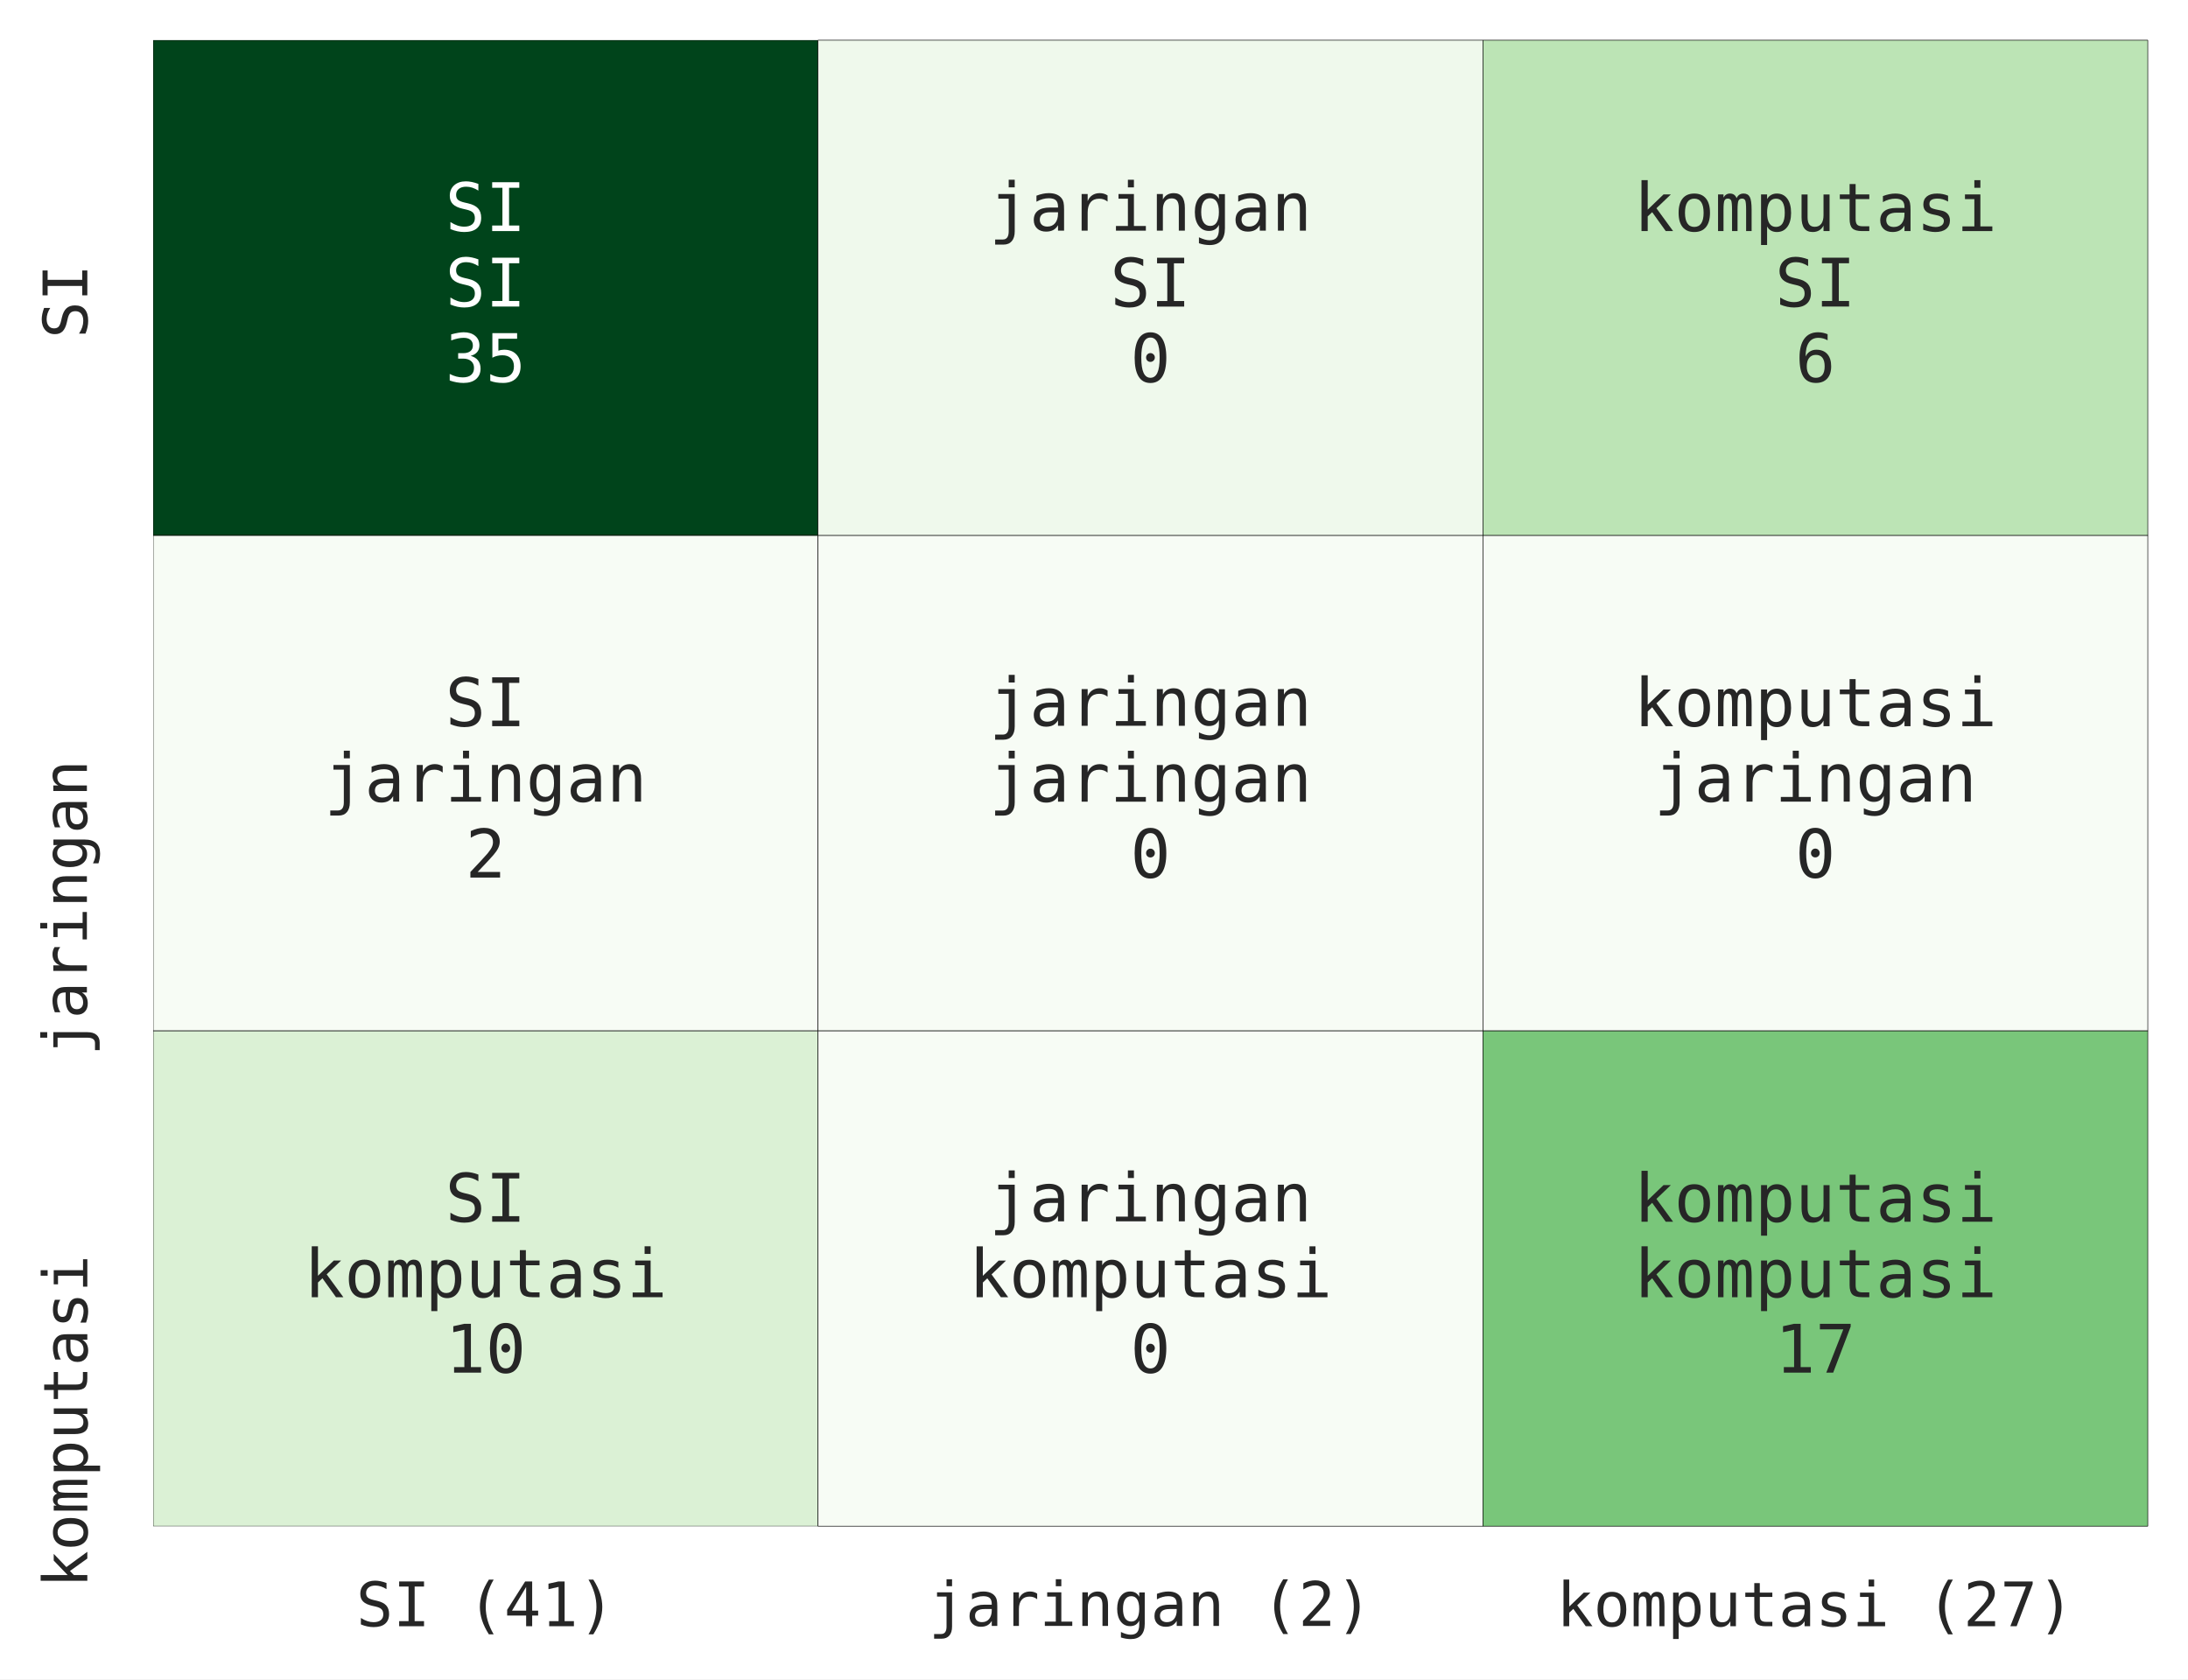
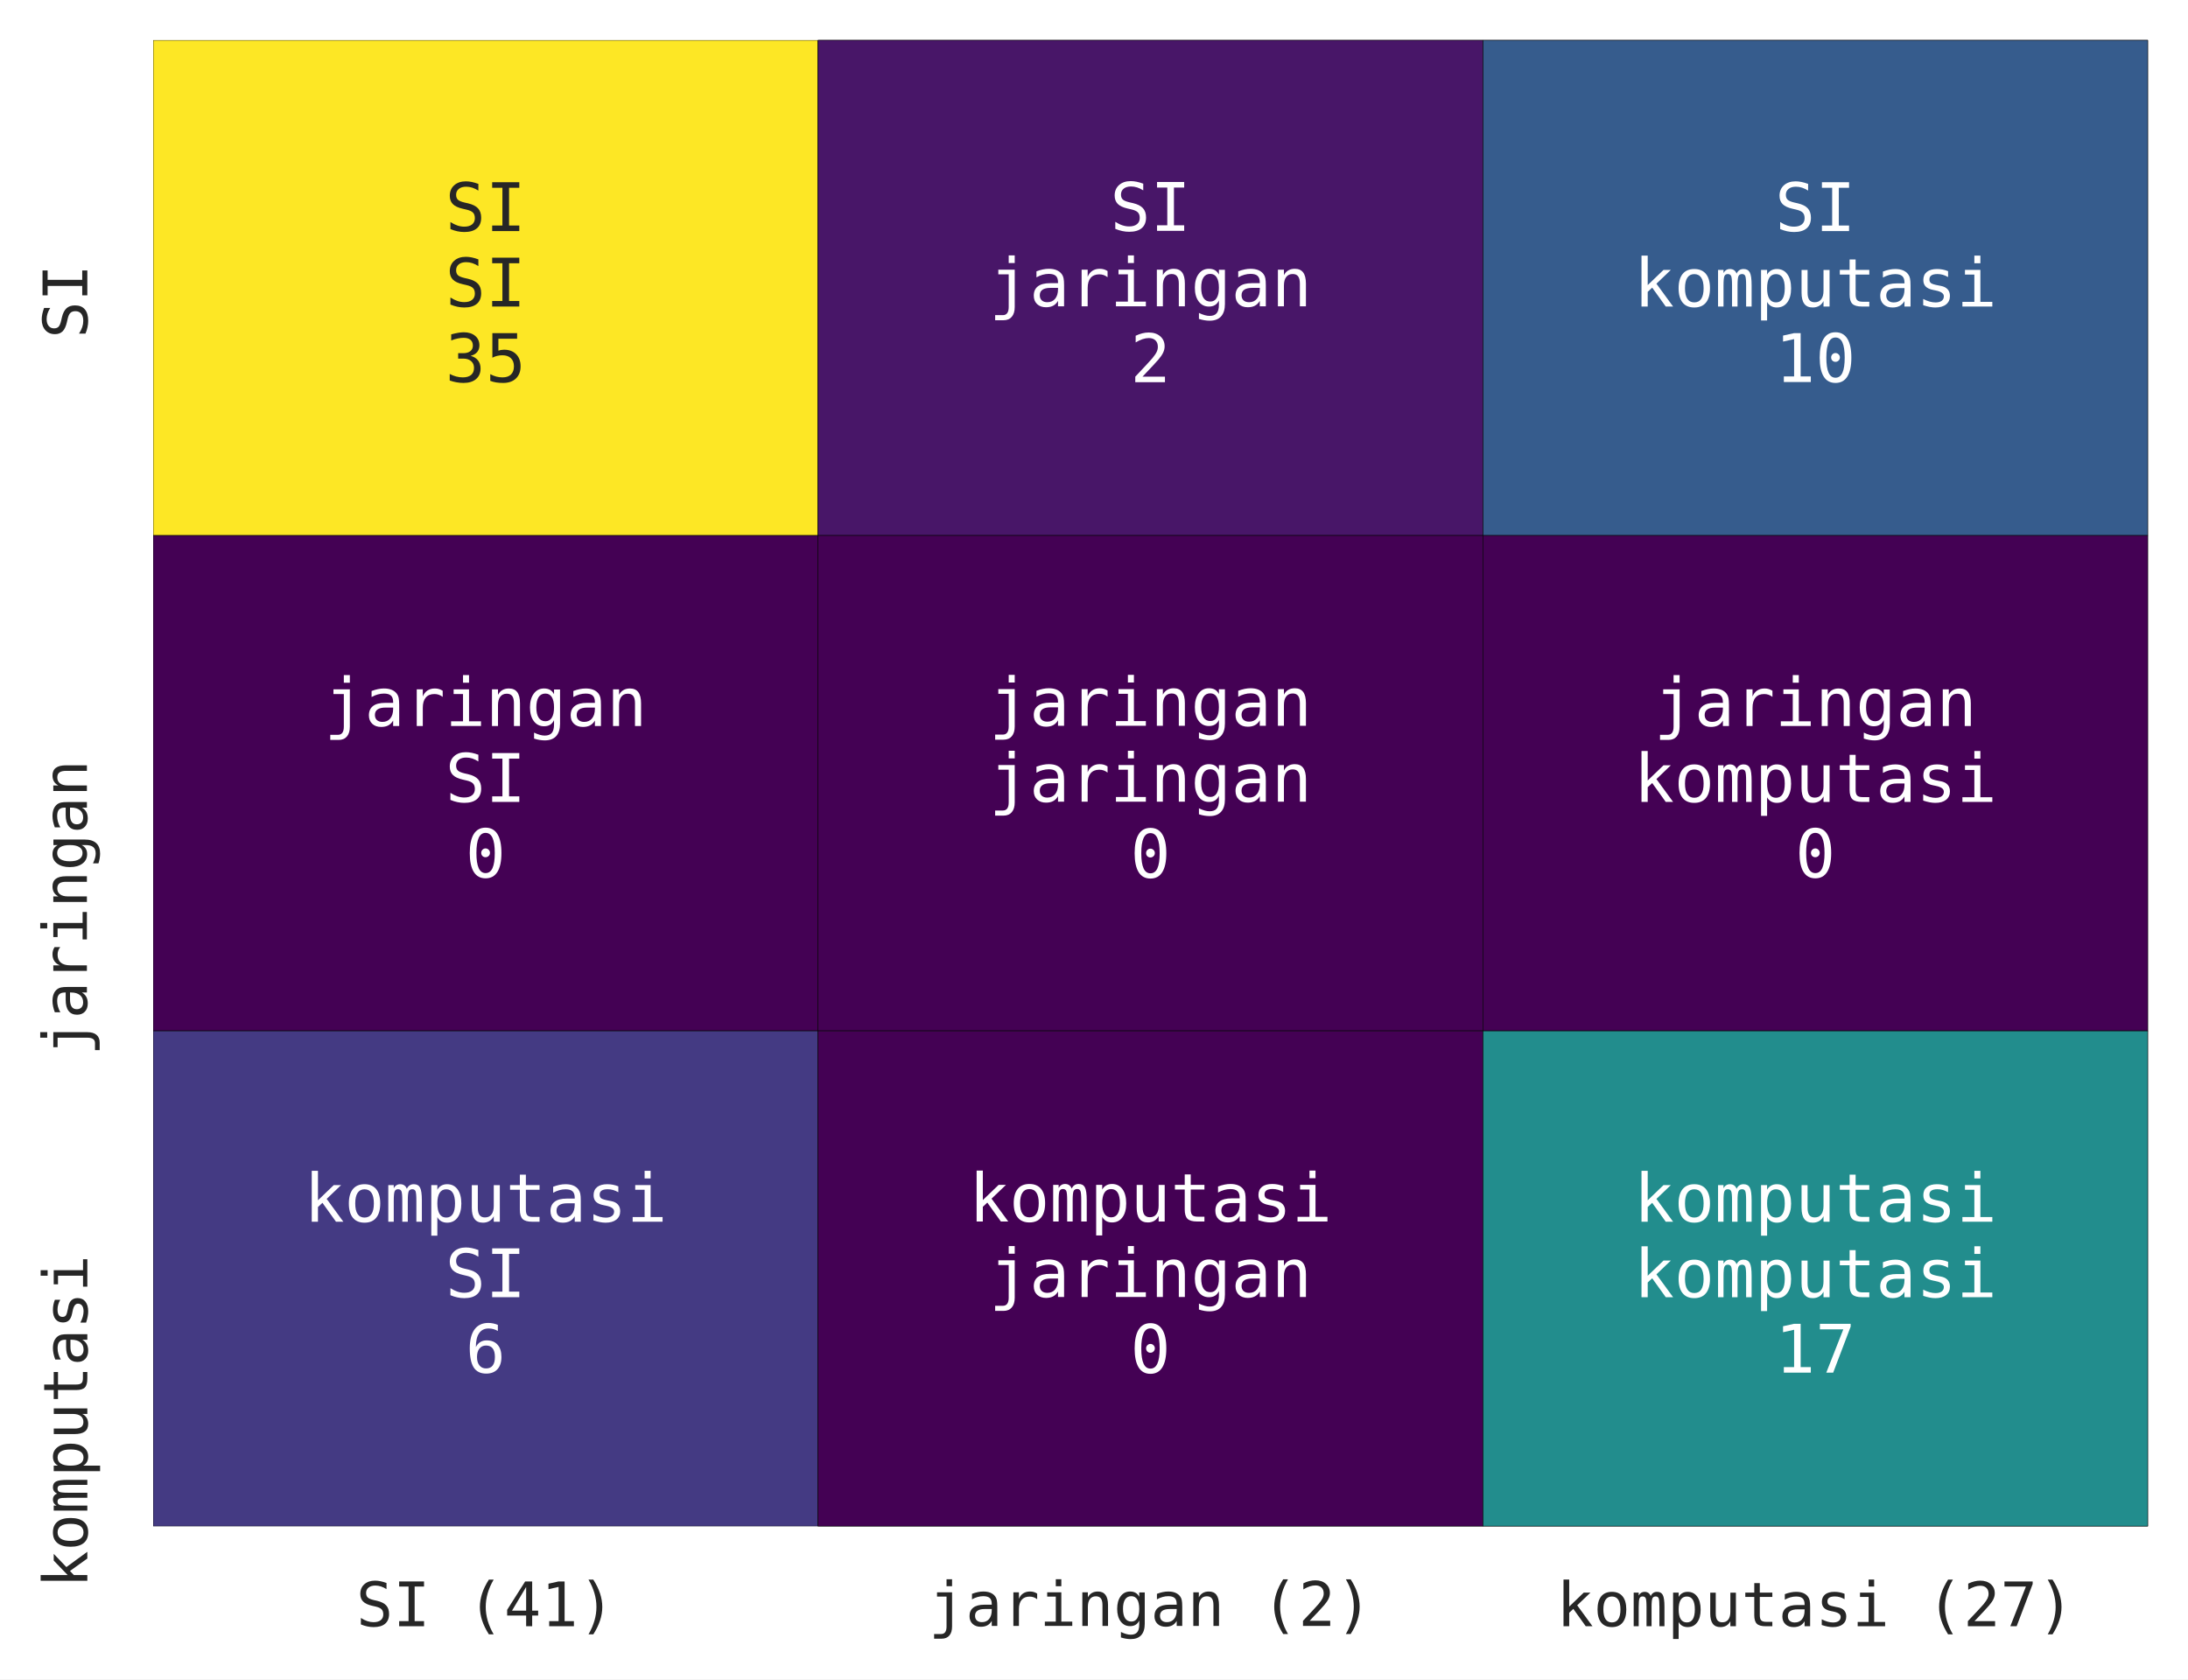
<svg xmlns="http://www.w3.org/2000/svg" xmlns:xlink="http://www.w3.org/1999/xlink" height="300.734pt" version="1.1" viewBox="0 0 391.742 300.734" width="391.742pt">
  <defs>
    <style type="text/css">*{stroke-linecap:butt;stroke-linejoin:round;}</style>
  </defs>
  <g id="figure_1">
    <g id="patch_1">
      <path d="M -0 300.734  L 391.742 300.734  L 391.742 0  L -0 0  z " style="fill:#ffffff;" />
    </g>
    <g id="axes_1">
      <g id="patch_2">
        <path d="M 27.422 273.312  L 384.542 273.312  L 384.542 7.2  L 27.422 7.2  z " style="fill:#eaeaf2;" />
      </g>
      <g id="matplotlib.axis_1">
        <g id="xtick_1">
          <g id="text_1">
            <g style="fill:#262626;" transform="translate(63.76336 291.2287)scale(0.11 -0.11)">
              <defs>
                <path d="M 49.422 70.406  L 49.422 60.406  Q 44.922 63.281 40.406 64.75  Q 35.891 66.219 31.297 66.219  Q 24.312 66.219 20.266 62.969  Q 16.219 59.719 16.219 54.203  Q 16.219 49.359 18.875 46.812  Q 21.531 44.281 28.812 42.578  L 33.984 41.406  Q 44.234 39.016 48.922 33.891  Q 53.609 28.766 53.609 19.922  Q 53.609 9.516 47.156 4.047  Q 40.719 -1.422 28.422 -1.422  Q 23.297 -1.422 18.109 -0.312  Q 12.938 0.781 7.719 2.984  L 7.719 13.484  Q 13.328 9.906 18.328 8.25  Q 23.344 6.594 28.422 6.594  Q 35.891 6.594 40.031 9.938  Q 44.188 13.281 44.188 19.281  Q 44.188 24.75 41.328 27.625  Q 38.484 30.516 31.391 32.078  L 26.125 33.297  Q 15.969 35.594 11.375 40.234  Q 6.781 44.875 6.781 52.688  Q 6.781 62.453 13.344 68.328  Q 19.922 74.219 30.812 74.219  Q 35.016 74.219 39.641 73.266  Q 44.281 72.312 49.422 70.406  z " id="DejaVuSansMono-83" />
                <path d="M 9.812 72.906  L 50.297 72.906  L 50.297 64.594  L 35.016 64.594  L 35.016 8.297  L 50.297 8.297  L 50.297 0  L 9.812 0  L 9.812 8.297  L 25.094 8.297  L 25.094 64.594  L 9.812 64.594  z " id="DejaVuSansMono-73" />
                <path id="DejaVuSansMono-32" />
                <path d="M 43.219 75.875  Q 36.719 64.75 33.516 53.688  Q 30.328 42.625 30.328 31.391  Q 30.328 20.219 33.516 9.125  Q 36.719 -1.953 43.219 -13.188  L 35.406 -13.188  Q 28.031 -1.562 24.406 9.438  Q 20.797 20.453 20.797 31.391  Q 20.797 42.281 24.406 53.312  Q 28.031 64.359 35.406 75.875  z " id="DejaVuSansMono-40" />
                <path d="M 35.891 63.922  L 12.891 25.391  L 35.891 25.391  z M 34.281 72.906  L 45.703 72.906  L 45.703 25.391  L 55.422 25.391  L 55.422 17.391  L 45.703 17.391  L 45.703 0  L 35.891 0  L 35.891 17.391  L 4.984 17.391  L 4.984 26.703  z " id="DejaVuSansMono-52" />
                <path d="M 13.188 8.297  L 28.516 8.297  L 28.516 64.016  L 12.016 60.297  L 12.016 69.281  L 28.422 72.906  L 38.281 72.906  L 38.281 8.297  L 53.422 8.297  L 53.422 0  L 13.188 0  z " id="DejaVuSansMono-49" />
                <path d="M 17 75.875  L 24.812 75.875  Q 32.172 64.359 35.781 53.312  Q 39.406 42.281 39.406 31.391  Q 39.406 20.406 35.781 9.375  Q 32.172 -1.656 24.812 -13.188  L 17 -13.188  Q 23.484 -1.859 26.688 9.219  Q 29.891 20.312 29.891 31.391  Q 29.891 42.531 26.688 53.609  Q 23.484 64.703 17 75.875  z " id="DejaVuSansMono-41" />
              </defs>
              <use xlink:href="#DejaVuSansMono-83" />
              <use x="60.205" xlink:href="#DejaVuSansMono-73" />
              <use x="120.41" xlink:href="#DejaVuSansMono-32" />
              <use x="180.615" xlink:href="#DejaVuSansMono-40" />
              <use x="240.82" xlink:href="#DejaVuSansMono-52" />
              <use x="301.025" xlink:href="#DejaVuSansMono-49" />
              <use x="361.23" xlink:href="#DejaVuSansMono-41" />
            </g>
          </g>
        </g>
        <g id="xtick_2">
          <g id="text_2">
            <g style="fill:#262626;" transform="translate(166.2475 291.1703)scale(0.11 -0.11)">
              <defs>
                <path d="M 29.297 -0.984  L 29.297 47.703  L 13.812 47.703  L 13.812 54.688  L 38.281 54.688  L 38.281 -0.984  Q 38.281 -10.5 33.906 -15.641  Q 29.547 -20.797 21.484 -20.797  L 9.078 -20.797  L 9.078 -13.188  L 20.516 -13.188  Q 24.906 -13.188 27.094 -10.125  Q 29.297 -7.078 29.297 -0.984  z M 29.297 75.984  L 38.281 75.984  L 38.281 64.594  L 29.297 64.594  z " id="DejaVuSansMono-106" />
                <path d="M 34.281 27.484  L 31.297 27.484  Q 23.438 27.484 19.453 24.719  Q 15.484 21.969 15.484 16.5  Q 15.484 11.578 18.453 8.844  Q 21.438 6.109 26.703 6.109  Q 34.125 6.109 38.375 11.25  Q 42.625 16.406 42.672 25.484  L 42.672 27.484  z M 51.703 31.203  L 51.703 0  L 42.672 0  L 42.672 8.109  Q 39.797 3.219 35.422 0.891  Q 31.062 -1.422 24.812 -1.422  Q 16.453 -1.422 11.469 3.297  Q 6.5 8.016 6.5 15.922  Q 6.5 25.047 12.625 29.781  Q 18.75 34.516 30.609 34.516  L 42.672 34.516  L 42.672 35.938  Q 42.625 42.484 39.344 45.438  Q 36.078 48.391 28.906 48.391  Q 24.312 48.391 19.625 47.062  Q 14.938 45.75 10.5 43.219  L 10.5 52.203  Q 15.484 54.109 20.047 55.047  Q 24.609 56 28.906 56  Q 35.688 56 40.5 54  Q 45.312 52 48.297 48  Q 50.141 45.562 50.922 41.969  Q 51.703 38.375 51.703 31.203  z " id="DejaVuSansMono-97" />
                <path d="M 56.391 43.406  Q 53.516 45.656 50.531 46.672  Q 47.562 47.703 44 47.703  Q 35.594 47.703 31.141 42.422  Q 26.703 37.156 26.703 27.203  L 26.703 0  L 17.672 0  L 17.672 54.688  L 26.703 54.688  L 26.703 44  Q 28.953 49.812 33.609 52.906  Q 38.281 56 44.672 56  Q 48 56 50.875 55.172  Q 53.766 54.344 56.391 52.594  z " id="DejaVuSansMono-114" />
                <path d="M 12.5 54.688  L 35.5 54.688  L 35.5 6.984  L 53.328 6.984  L 53.328 0  L 8.688 0  L 8.688 6.984  L 26.516 6.984  L 26.516 47.703  L 12.5 47.703  z M 26.516 75.984  L 35.5 75.984  L 35.5 64.594  L 26.516 64.594  z " id="DejaVuSansMono-105" />
                <path d="M 51.312 33.891  L 51.312 0  L 42.281 0  L 42.281 33.891  Q 42.281 41.266 39.688 44.719  Q 37.109 48.188 31.594 48.188  Q 25.297 48.188 21.891 43.719  Q 18.5 39.266 18.5 30.906  L 18.5 0  L 9.516 0  L 9.516 54.688  L 18.5 54.688  L 18.5 46.484  Q 20.906 51.172 25 53.578  Q 29.109 56 34.719 56  Q 43.062 56 47.188 50.5  Q 51.312 45.016 51.312 33.891  z " id="DejaVuSansMono-110" />
                <path d="M 41.891 27.781  Q 41.891 37.891 38.594 43.141  Q 35.297 48.391 29 48.391  Q 22.406 48.391 18.938 43.141  Q 15.484 37.891 15.484 27.781  Q 15.484 17.672 18.969 12.375  Q 22.469 7.078 29.109 7.078  Q 35.297 7.078 38.594 12.391  Q 41.891 17.719 41.891 27.781  z M 50.875 3.516  Q 50.875 -8.797 45.062 -15.141  Q 39.266 -21.484 27.984 -21.484  Q 24.266 -21.484 20.203 -20.797  Q 16.156 -20.125 12.109 -18.797  L 12.109 -9.906  Q 16.891 -12.156 20.797 -13.234  Q 24.703 -14.312 27.984 -14.312  Q 35.25 -14.312 38.562 -10.344  Q 41.891 -6.391 41.891 2.203  L 41.891 2.594  L 41.891 8.688  Q 39.75 4.109 36.031 1.859  Q 32.328 -0.391 27 -0.391  Q 17.438 -0.391 11.719 7.266  Q 6 14.938 6 27.781  Q 6 40.672 11.719 48.328  Q 17.438 56 27 56  Q 32.281 56 35.938 53.906  Q 39.594 51.812 41.891 47.406  L 41.891 54.5  L 50.875 54.5  z " id="DejaVuSansMono-103" />
                <path d="M 18.219 8.297  L 51.703 8.297  L 51.703 0  L 7.422 0  L 7.422 8.297  Q 16.547 17.922 23.375 25.297  Q 30.219 32.672 32.812 35.688  Q 37.703 41.656 39.406 45.344  Q 41.109 49.031 41.109 52.875  Q 41.109 58.984 37.516 62.453  Q 33.938 65.922 27.688 65.922  Q 23.25 65.922 18.359 64.312  Q 13.484 62.703 8.016 59.422  L 8.016 69.391  Q 13.031 71.781 17.891 73  Q 22.75 74.219 27.484 74.219  Q 38.188 74.219 44.703 68.531  Q 51.219 62.844 51.219 53.609  Q 51.219 48.922 49.047 44.234  Q 46.875 39.547 42 33.891  Q 39.266 30.719 34.062 25.094  Q 28.859 19.484 18.219 8.297  z " id="DejaVuSansMono-50" />
              </defs>
              <use xlink:href="#DejaVuSansMono-106" />
              <use x="60.205" xlink:href="#DejaVuSansMono-97" />
              <use x="120.41" xlink:href="#DejaVuSansMono-114" />
              <use x="180.615" xlink:href="#DejaVuSansMono-105" />
              <use x="240.82" xlink:href="#DejaVuSansMono-110" />
              <use x="301.025" xlink:href="#DejaVuSansMono-103" />
              <use x="361.23" xlink:href="#DejaVuSansMono-97" />
              <use x="421.436" xlink:href="#DejaVuSansMono-110" />
              <use x="481.641" xlink:href="#DejaVuSansMono-32" />
              <use x="541.846" xlink:href="#DejaVuSansMono-40" />
              <use x="602.051" xlink:href="#DejaVuSansMono-50" />
              <use x="662.256" xlink:href="#DejaVuSansMono-41" />
            </g>
          </g>
        </g>
        <g id="xtick_3">
          <g id="text_3">
            <g style="fill:#262626;" transform="translate(278.6652 291.2287)scale(0.11 -0.11)">
              <defs>
                <path d="M 11.531 75.984  L 20.797 75.984  L 20.797 31.984  L 44.391 54.688  L 55.328 54.688  L 33.797 34.078  L 58.688 0  L 47.703 0  L 27.484 28.219  L 20.797 21.922  L 20.797 0  L 11.531 0  z " id="DejaVuSansMono-107" />
                <path d="M 30.078 48.391  Q 23.25 48.391 19.734 43.062  Q 16.219 37.75 16.219 27.297  Q 16.219 16.891 19.734 11.547  Q 23.25 6.203 30.078 6.203  Q 36.969 6.203 40.484 11.547  Q 44 16.891 44 27.297  Q 44 37.75 40.484 43.062  Q 36.969 48.391 30.078 48.391  z M 30.078 56  Q 41.453 56 47.484 48.625  Q 53.516 41.266 53.516 27.297  Q 53.516 13.281 47.5 5.922  Q 41.5 -1.422 30.078 -1.422  Q 18.703 -1.422 12.688 5.922  Q 6.688 13.281 6.688 27.297  Q 6.688 41.266 12.688 48.625  Q 18.703 56 30.078 56  z " id="DejaVuSansMono-111" />
                <path d="M 33.016 49.125  Q 34.672 52.641 37.234 54.312  Q 39.797 56 43.406 56  Q 50 56 52.703 50.891  Q 55.422 45.797 55.422 31.688  L 55.422 0  L 47.219 0  L 47.219 31.297  Q 47.219 42.875 45.922 45.672  Q 44.625 48.484 41.219 48.484  Q 37.312 48.484 35.859 45.484  Q 34.422 42.484 34.422 31.297  L 34.422 0  L 26.219 0  L 26.219 31.297  Q 26.219 43.016 24.828 45.75  Q 23.438 48.484 19.828 48.484  Q 16.266 48.484 14.875 45.484  Q 13.484 42.484 13.484 31.297  L 13.484 0  L 5.328 0  L 5.328 54.688  L 13.484 54.688  L 13.484 50  Q 15.094 52.938 17.5 54.469  Q 19.922 56 23 56  Q 26.703 56 29.172 54.297  Q 31.641 52.594 33.016 49.125  z " id="DejaVuSansMono-109" />
                <path d="M 18.312 6.891  L 18.312 -20.797  L 9.281 -20.797  L 9.281 54.688  L 18.312 54.688  L 18.312 47.703  Q 20.562 51.766 24.297 53.875  Q 28.031 56 32.906 56  Q 42.828 56 48.469 48.328  Q 54.109 40.672 54.109 27.094  Q 54.109 13.766 48.438 6.172  Q 42.781 -1.422 32.906 -1.422  Q 27.938 -1.422 24.188 0.703  Q 20.453 2.828 18.312 6.891  z M 44.672 27.297  Q 44.672 37.75 41.375 43.062  Q 38.094 48.391 31.594 48.391  Q 25.047 48.391 21.672 43.047  Q 18.312 37.703 18.312 27.297  Q 18.312 16.938 21.672 11.562  Q 25.047 6.203 31.594 6.203  Q 38.094 6.203 41.375 11.516  Q 44.672 16.844 44.672 27.297  z " id="DejaVuSansMono-112" />
                <path d="M 9.516 20.703  L 9.516 54.594  L 18.5 54.594  L 18.5 20.703  Q 18.5 13.328 21.109 9.859  Q 23.734 6.391 29.203 6.391  Q 35.547 6.391 38.906 10.859  Q 42.281 15.328 42.281 23.688  L 42.281 54.594  L 51.312 54.594  L 51.312 0  L 42.281 0  L 42.281 8.203  Q 39.891 3.469 35.766 1.016  Q 31.641 -1.422 26.125 -1.422  Q 17.719 -1.422 13.609 4.078  Q 9.516 9.578 9.516 20.703  z " id="DejaVuSansMono-117" />
                <path d="M 29.984 70.219  L 29.984 54.688  L 50.391 54.688  L 50.391 47.703  L 29.984 47.703  L 29.984 18.016  Q 29.984 11.969 32.281 9.562  Q 34.578 7.172 40.281 7.172  L 50.391 7.172  L 50.391 0  L 39.406 0  Q 29.297 0 25.141 4.047  Q 21 8.109 21 18.016  L 21 47.703  L 6.391 47.703  L 6.391 54.688  L 21 54.688  L 21 70.219  z " id="DejaVuSansMono-116" />
                <path d="M 47.516 52.781  L 47.516 44  Q 43.656 46.234 39.75 47.359  Q 35.844 48.484 31.781 48.484  Q 25.688 48.484 22.672 46.5  Q 19.672 44.531 19.672 40.484  Q 19.672 36.812 21.922 35  Q 24.172 33.203 33.109 31.5  L 36.719 30.812  Q 43.406 29.547 46.844 25.734  Q 50.297 21.922 50.297 15.828  Q 50.297 7.719 44.531 3.141  Q 38.766 -1.422 28.516 -1.422  Q 24.469 -1.422 20.016 -0.562  Q 15.578 0.297 10.406 2  L 10.406 11.281  Q 15.438 8.688 20.016 7.391  Q 24.609 6.109 28.719 6.109  Q 34.672 6.109 37.938 8.516  Q 41.219 10.938 41.219 15.281  Q 41.219 21.531 29.25 23.922  L 28.859 24.031  L 25.484 24.703  Q 17.719 26.219 14.156 29.812  Q 10.594 33.406 10.594 39.594  Q 10.594 47.469 15.906 51.734  Q 21.234 56 31.109 56  Q 35.5 56 39.547 55.188  Q 43.609 54.391 47.516 52.781  z " id="DejaVuSansMono-115" />
                <path d="M 6.781 72.906  L 52.688 72.906  L 52.688 68.703  L 26.609 0  L 16.312 0  L 41.703 64.594  L 6.781 64.594  z " id="DejaVuSansMono-55" />
              </defs>
              <use xlink:href="#DejaVuSansMono-107" />
              <use x="60.205" xlink:href="#DejaVuSansMono-111" />
              <use x="120.41" xlink:href="#DejaVuSansMono-109" />
              <use x="180.615" xlink:href="#DejaVuSansMono-112" />
              <use x="240.82" xlink:href="#DejaVuSansMono-117" />
              <use x="301.025" xlink:href="#DejaVuSansMono-116" />
              <use x="361.23" xlink:href="#DejaVuSansMono-97" />
              <use x="421.436" xlink:href="#DejaVuSansMono-115" />
              <use x="481.641" xlink:href="#DejaVuSansMono-105" />
              <use x="541.846" xlink:href="#DejaVuSansMono-32" />
              <use x="602.051" xlink:href="#DejaVuSansMono-40" />
              <use x="662.256" xlink:href="#DejaVuSansMono-50" />
              <use x="722.461" xlink:href="#DejaVuSansMono-55" />
              <use x="782.666" xlink:href="#DejaVuSansMono-41" />
            </g>
          </g>
        </g>
      </g>
      <g id="matplotlib.axis_2">
        <g id="ytick_1">
          <g id="text_4">
            <g style="fill:#262626;" transform="translate(15.63391 60.58833)rotate(-90)scale(0.11 -0.11)">
              <use xlink:href="#DejaVuSansMono-83" />
              <use x="60.205" xlink:href="#DejaVuSansMono-73" />
            </g>
          </g>
        </g>
        <g id="ytick_2">
          <g id="text_5">
            <g style="fill:#262626;" transform="translate(15.55828 189.0556)rotate(-90)scale(0.11 -0.11)">
              <use xlink:href="#DejaVuSansMono-106" />
              <use x="60.205" xlink:href="#DejaVuSansMono-97" />
              <use x="120.41" xlink:href="#DejaVuSansMono-114" />
              <use x="180.615" xlink:href="#DejaVuSansMono-105" />
              <use x="240.82" xlink:href="#DejaVuSansMono-110" />
              <use x="301.025" xlink:href="#DejaVuSansMono-103" />
              <use x="361.23" xlink:href="#DejaVuSansMono-97" />
              <use x="421.436" xlink:href="#DejaVuSansMono-110" />
            </g>
          </g>
        </g>
        <g id="ytick_3">
          <g id="text_6">
            <g style="fill:#262626;" transform="translate(15.63391 284.3527)rotate(-90)scale(0.11 -0.11)">
              <use xlink:href="#DejaVuSansMono-107" />
              <use x="60.205" xlink:href="#DejaVuSansMono-111" />
              <use x="120.41" xlink:href="#DejaVuSansMono-109" />
              <use x="180.615" xlink:href="#DejaVuSansMono-112" />
              <use x="240.82" xlink:href="#DejaVuSansMono-117" />
              <use x="301.025" xlink:href="#DejaVuSansMono-116" />
              <use x="361.23" xlink:href="#DejaVuSansMono-97" />
              <use x="421.436" xlink:href="#DejaVuSansMono-115" />
              <use x="481.641" xlink:href="#DejaVuSansMono-105" />
            </g>
          </g>
        </g>
      </g>
      <g id="QuadMesh_1">
-         <path clip-path="url(#p643a1ffe16)" d="M 27.422 7.2  L 146.462 7.2  L 146.462 95.904  L 27.422 95.904  L 27.422 7.2  " style="fill:#00441b;stroke:#000000;stroke-width:0.1;" />
-         <path clip-path="url(#p643a1ffe16)" d="M 146.462 7.2  L 265.502 7.2  L 265.502 95.904  L 146.462 95.904  L 146.462 7.2  " style="fill:#eff9ec;stroke:#000000;stroke-width:0.1;" />
-         <path clip-path="url(#p643a1ffe16)" d="M 265.502 7.2  L 384.542 7.2  L 384.542 95.904  L 265.502 95.904  L 265.502 7.2  " style="fill:#bce4b5;stroke:#000000;stroke-width:0.1;" />
-         <path clip-path="url(#p643a1ffe16)" d="M 27.422 95.904  L 146.462 95.904  L 146.462 184.608  L 27.422 184.608  L 27.422 95.904  " style="fill:#f7fcf5;stroke:#000000;stroke-width:0.1;" />
-         <path clip-path="url(#p643a1ffe16)" d="M 146.462 95.904  L 265.502 95.904  L 265.502 184.608  L 146.462 184.608  L 146.462 95.904  " style="fill:#f7fcf5;stroke:#000000;stroke-width:0.1;" />
-         <path clip-path="url(#p643a1ffe16)" d="M 265.502 95.904  L 384.542 95.904  L 384.542 184.608  L 265.502 184.608  L 265.502 95.904  " style="fill:#f7fcf5;stroke:#000000;stroke-width:0.1;" />
-         <path clip-path="url(#p643a1ffe16)" d="M 27.422 184.608  L 146.462 184.608  L 146.462 273.312  L 27.422 273.312  L 27.422 184.608  " style="fill:#dbf1d5;stroke:#000000;stroke-width:0.1;" />
-         <path clip-path="url(#p643a1ffe16)" d="M 146.462 184.608  L 265.502 184.608  L 265.502 273.312  L 146.462 273.312  L 146.462 184.608  " style="fill:#f7fcf5;stroke:#000000;stroke-width:0.1;" />
-         <path clip-path="url(#p643a1ffe16)" d="M 265.502 184.608  L 384.542 184.608  L 384.542 273.312  L 265.502 273.312  L 265.502 184.608  " style="fill:#79c67a;stroke:#000000;stroke-width:0.1;" />
+         <path clip-path="url(#p94f316aa88)" d="M 27.422 7.2  L 146.462 7.2  L 146.462 95.904  L 27.422 95.904  L 27.422 7.2  " style="fill:#fde725;stroke:#000000;stroke-width:0.1;" />
+         <path clip-path="url(#p94f316aa88)" d="M 146.462 7.2  L 265.502 7.2  L 265.502 95.904  L 146.462 95.904  L 146.462 7.2  " style="fill:#481668;stroke:#000000;stroke-width:0.1;" />
+         <path clip-path="url(#p94f316aa88)" d="M 265.502 7.2  L 384.542 7.2  L 384.542 95.904  L 265.502 95.904  L 265.502 7.2  " style="fill:#365c8d;stroke:#000000;stroke-width:0.1;" />
+         <path clip-path="url(#p94f316aa88)" d="M 27.422 95.904  L 146.462 95.904  L 146.462 184.608  L 27.422 184.608  L 27.422 95.904  " style="fill:#440154;stroke:#000000;stroke-width:0.1;" />
+         <path clip-path="url(#p94f316aa88)" d="M 146.462 95.904  L 265.502 95.904  L 265.502 184.608  L 146.462 184.608  L 146.462 95.904  " style="fill:#440154;stroke:#000000;stroke-width:0.1;" />
+         <path clip-path="url(#p94f316aa88)" d="M 265.502 95.904  L 384.542 95.904  L 384.542 184.608  L 265.502 184.608  L 265.502 95.904  " style="fill:#440154;stroke:#000000;stroke-width:0.1;" />
+         <path clip-path="url(#p94f316aa88)" d="M 27.422 184.608  L 146.462 184.608  L 146.462 273.312  L 27.422 273.312  L 27.422 184.608  " style="fill:#443a83;stroke:#000000;stroke-width:0.1;" />
+         <path clip-path="url(#p94f316aa88)" d="M 146.462 184.608  L 265.502 184.608  L 265.502 273.312  L 146.462 273.312  L 146.462 184.608  " style="fill:#440154;stroke:#000000;stroke-width:0.1;" />
+         <path clip-path="url(#p94f316aa88)" d="M 265.502 184.608  L 384.542 184.608  L 384.542 273.312  L 265.502 273.312  L 265.502 184.608  " style="fill:#228d8d;stroke:#000000;stroke-width:0.1;" />
      </g>
      <g id="text_7">
-         <g style="fill:#ffffff;" transform="translate(79.71719 41.38125)scale(0.12 -0.12)">
-           <use xlink:href="#DejaVuSansMono-83" />
-           <use x="60.205" xlink:href="#DejaVuSansMono-73" />
-         </g>
-         <g style="fill:#ffffff;" transform="translate(79.71719 54.89513)scale(0.12 -0.12)">
-           <use xlink:href="#DejaVuSansMono-83" />
-           <use x="60.205" xlink:href="#DejaVuSansMono-73" />
-         </g>
-         <g style="fill:#ffffff;" transform="translate(79.71719 68.409)scale(0.12 -0.12)">
+         <g style="fill:#262626;" transform="translate(79.71719 41.38125)scale(0.12 -0.12)">
+           <use xlink:href="#DejaVuSansMono-83" />
+           <use x="60.205" xlink:href="#DejaVuSansMono-73" />
+         </g>
+         <g style="fill:#262626;" transform="translate(79.71719 54.89513)scale(0.12 -0.12)">
+           <use xlink:href="#DejaVuSansMono-83" />
+           <use x="60.205" xlink:href="#DejaVuSansMono-73" />
+         </g>
+         <g style="fill:#262626;" transform="translate(79.71719 68.409)scale(0.12 -0.12)">
          <defs>
            <path d="M 37.891 39.016  Q 45.062 37.109 48.875 32.25  Q 52.688 27.391 52.688 20.125  Q 52.688 10.062 45.922 4.312  Q 39.156 -1.422 27.203 -1.422  Q 22.172 -1.422 16.938 -0.484  Q 11.719 0.438 6.688 2.203  L 6.688 12.016  Q 11.672 9.422 16.5 8.156  Q 21.344 6.891 26.125 6.891  Q 34.234 6.891 38.578 10.547  Q 42.922 14.203 42.922 21.094  Q 42.922 27.438 38.578 31.172  Q 34.234 34.906 26.812 34.906  L 19.281 34.906  L 19.281 43.016  L 26.812 43.016  Q 33.594 43.016 37.406 45.984  Q 41.219 48.969 41.219 54.297  Q 41.219 59.906 37.672 62.906  Q 34.125 65.922 27.594 65.922  Q 23.25 65.922 18.609 64.938  Q 13.969 63.969 8.891 62.016  L 8.891 71.094  Q 14.797 72.656 19.406 73.438  Q 24.031 74.219 27.594 74.219  Q 38.234 74.219 44.609 68.875  Q 50.984 63.531 50.984 54.688  Q 50.984 48.688 47.625 44.672  Q 44.281 40.672 37.891 39.016  z " id="DejaVuSansMono-51" />
            <path d="M 10.109 72.906  L 47.016 72.906  L 47.016 64.594  L 19.094 64.594  L 19.094 46.688  Q 21.188 47.469 23.312 47.828  Q 25.438 48.188 27.594 48.188  Q 38.922 48.188 45.562 41.5  Q 52.203 34.812 52.203 23.391  Q 52.203 11.859 45.234 5.219  Q 38.281 -1.422 26.219 -1.422  Q 20.406 -1.422 15.594 -0.641  Q 10.797 0.141 6.984 1.703  L 6.984 11.719  Q 11.469 9.281 16.016 8.078  Q 20.562 6.891 25.297 6.891  Q 33.453 6.891 37.859 11.188  Q 42.281 15.484 42.281 23.391  Q 42.281 31.203 37.719 35.547  Q 33.156 39.891 25 39.891  Q 21.047 39.891 17.281 38.984  Q 13.531 38.094 10.109 36.281  z " id="DejaVuSansMono-53" />
          </defs>
          <use xlink:href="#DejaVuSansMono-51" />
          <use x="60.205" xlink:href="#DejaVuSansMono-53" />
        </g>
      </g>
      <g id="text_8">
-         <g style="fill:#262626;" transform="translate(177.0841 41.30812)scale(0.12 -0.12)">
-           <use xlink:href="#DejaVuSansMono-106" />
-           <use x="60.205" xlink:href="#DejaVuSansMono-97" />
-           <use x="120.41" xlink:href="#DejaVuSansMono-114" />
-           <use x="180.615" xlink:href="#DejaVuSansMono-105" />
-           <use x="240.82" xlink:href="#DejaVuSansMono-110" />
-           <use x="301.025" xlink:href="#DejaVuSansMono-103" />
-           <use x="361.23" xlink:href="#DejaVuSansMono-97" />
-           <use x="421.436" xlink:href="#DejaVuSansMono-110" />
-         </g>
-         <g style="fill:#262626;" transform="translate(198.7572 54.9045)scale(0.12 -0.12)">
-           <use xlink:href="#DejaVuSansMono-83" />
-           <use x="60.205" xlink:href="#DejaVuSansMono-73" />
-         </g>
-         <g style="fill:#262626;" transform="translate(202.3694 68.41837)scale(0.12 -0.12)">
+         <g style="fill:#ffffff;" transform="translate(198.7572 41.34)scale(0.12 -0.12)">
+           <use xlink:href="#DejaVuSansMono-83" />
+           <use x="60.205" xlink:href="#DejaVuSansMono-73" />
+         </g>
+         <g style="fill:#ffffff;" transform="translate(177.0841 54.85388)scale(0.12 -0.12)">
+           <use xlink:href="#DejaVuSansMono-106" />
+           <use x="60.205" xlink:href="#DejaVuSansMono-97" />
+           <use x="120.41" xlink:href="#DejaVuSansMono-114" />
+           <use x="180.615" xlink:href="#DejaVuSansMono-105" />
+           <use x="240.82" xlink:href="#DejaVuSansMono-110" />
+           <use x="301.025" xlink:href="#DejaVuSansMono-103" />
+           <use x="361.23" xlink:href="#DejaVuSansMono-97" />
+           <use x="421.436" xlink:href="#DejaVuSansMono-110" />
+         </g>
+         <g style="fill:#ffffff;" transform="translate(202.3694 68.45025)scale(0.12 -0.12)">
+           <use xlink:href="#DejaVuSansMono-50" />
+         </g>
+       </g>
+       <g id="text_9">
+         <g style="fill:#ffffff;" transform="translate(317.7972 41.38125)scale(0.12 -0.12)">
+           <use xlink:href="#DejaVuSansMono-83" />
+           <use x="60.205" xlink:href="#DejaVuSansMono-73" />
+         </g>
+         <g style="fill:#ffffff;" transform="translate(292.5119 54.89513)scale(0.12 -0.12)">
+           <use xlink:href="#DejaVuSansMono-107" />
+           <use x="60.205" xlink:href="#DejaVuSansMono-111" />
+           <use x="120.41" xlink:href="#DejaVuSansMono-109" />
+           <use x="180.615" xlink:href="#DejaVuSansMono-112" />
+           <use x="240.82" xlink:href="#DejaVuSansMono-117" />
+           <use x="301.025" xlink:href="#DejaVuSansMono-116" />
+           <use x="361.23" xlink:href="#DejaVuSansMono-97" />
+           <use x="421.436" xlink:href="#DejaVuSansMono-115" />
+           <use x="481.641" xlink:href="#DejaVuSansMono-105" />
+         </g>
+         <g style="fill:#ffffff;" transform="translate(317.7972 68.409)scale(0.12 -0.12)">
          <defs>
            <path d="M 23.578 36.625  Q 23.578 39.312 25.453 41.266  Q 27.344 43.219 29.984 43.219  Q 32.719 43.219 34.672 41.266  Q 36.625 39.312 36.625 36.625  Q 36.625 33.891 34.688 31.984  Q 32.766 30.078 29.984 30.078  Q 27.25 30.078 25.406 31.938  Q 23.578 33.797 23.578 36.625  z M 30.078 66.406  Q 23.188 66.406 19.797 58.984  Q 16.406 51.562 16.406 36.375  Q 16.406 21.234 19.797 13.812  Q 23.188 6.391 30.078 6.391  Q 37.016 6.391 40.406 13.812  Q 43.797 21.234 43.797 36.375  Q 43.797 51.562 40.406 58.984  Q 37.016 66.406 30.078 66.406  z M 30.078 74.219  Q 41.75 74.219 47.734 64.641  Q 53.719 55.078 53.719 36.375  Q 53.719 17.719 47.734 8.141  Q 41.75 -1.422 30.078 -1.422  Q 18.406 -1.422 12.453 8.141  Q 6.5 17.719 6.5 36.375  Q 6.5 55.078 12.453 64.641  Q 18.406 74.219 30.078 74.219  z " id="DejaVuSansMono-48" />
          </defs>
+           <use xlink:href="#DejaVuSansMono-49" />
+           <use x="60.205" xlink:href="#DejaVuSansMono-48" />
+         </g>
+       </g>
+       <g id="text_10">
+         <g style="fill:#ffffff;" transform="translate(58.04406 130.0121)scale(0.12 -0.12)">
+           <use xlink:href="#DejaVuSansMono-106" />
+           <use x="60.205" xlink:href="#DejaVuSansMono-97" />
+           <use x="120.41" xlink:href="#DejaVuSansMono-114" />
+           <use x="180.615" xlink:href="#DejaVuSansMono-105" />
+           <use x="240.82" xlink:href="#DejaVuSansMono-110" />
+           <use x="301.025" xlink:href="#DejaVuSansMono-103" />
+           <use x="361.23" xlink:href="#DejaVuSansMono-97" />
+           <use x="421.436" xlink:href="#DejaVuSansMono-110" />
+         </g>
+         <g style="fill:#ffffff;" transform="translate(79.71719 143.6085)scale(0.12 -0.12)">
+           <use xlink:href="#DejaVuSansMono-83" />
+           <use x="60.205" xlink:href="#DejaVuSansMono-73" />
+         </g>
+         <g style="fill:#ffffff;" transform="translate(83.32937 157.1224)scale(0.12 -0.12)">
          <use xlink:href="#DejaVuSansMono-48" />
        </g>
      </g>
-       <g id="text_9">
-         <g style="fill:#262626;" transform="translate(292.5119 41.38125)scale(0.12 -0.12)">
-           <use xlink:href="#DejaVuSansMono-107" />
-           <use x="60.205" xlink:href="#DejaVuSansMono-111" />
-           <use x="120.41" xlink:href="#DejaVuSansMono-109" />
-           <use x="180.615" xlink:href="#DejaVuSansMono-112" />
-           <use x="240.82" xlink:href="#DejaVuSansMono-117" />
-           <use x="301.025" xlink:href="#DejaVuSansMono-116" />
-           <use x="361.23" xlink:href="#DejaVuSansMono-97" />
-           <use x="421.436" xlink:href="#DejaVuSansMono-115" />
-           <use x="481.641" xlink:href="#DejaVuSansMono-105" />
-         </g>
-         <g style="fill:#262626;" transform="translate(317.7972 54.89513)scale(0.12 -0.12)">
-           <use xlink:href="#DejaVuSansMono-83" />
-           <use x="60.205" xlink:href="#DejaVuSansMono-73" />
-         </g>
-         <g style="fill:#262626;" transform="translate(321.4094 68.409)scale(0.12 -0.12)">
+       <g id="text_11">
+         <g style="fill:#ffffff;" transform="translate(177.0841 129.9709)scale(0.12 -0.12)">
+           <use xlink:href="#DejaVuSansMono-106" />
+           <use x="60.205" xlink:href="#DejaVuSansMono-97" />
+           <use x="120.41" xlink:href="#DejaVuSansMono-114" />
+           <use x="180.615" xlink:href="#DejaVuSansMono-105" />
+           <use x="240.82" xlink:href="#DejaVuSansMono-110" />
+           <use x="301.025" xlink:href="#DejaVuSansMono-103" />
+           <use x="361.23" xlink:href="#DejaVuSansMono-97" />
+           <use x="421.436" xlink:href="#DejaVuSansMono-110" />
+         </g>
+         <g style="fill:#ffffff;" transform="translate(177.0841 143.5673)scale(0.12 -0.12)">
+           <use xlink:href="#DejaVuSansMono-106" />
+           <use x="60.205" xlink:href="#DejaVuSansMono-97" />
+           <use x="120.41" xlink:href="#DejaVuSansMono-114" />
+           <use x="180.615" xlink:href="#DejaVuSansMono-105" />
+           <use x="240.82" xlink:href="#DejaVuSansMono-110" />
+           <use x="301.025" xlink:href="#DejaVuSansMono-103" />
+           <use x="361.23" xlink:href="#DejaVuSansMono-97" />
+           <use x="421.436" xlink:href="#DejaVuSansMono-110" />
+         </g>
+         <g style="fill:#ffffff;" transform="translate(202.3694 157.1636)scale(0.12 -0.12)">
+           <use xlink:href="#DejaVuSansMono-48" />
+         </g>
+       </g>
+       <g id="text_12">
+         <g style="fill:#ffffff;" transform="translate(296.1241 130.0121)scale(0.12 -0.12)">
+           <use xlink:href="#DejaVuSansMono-106" />
+           <use x="60.205" xlink:href="#DejaVuSansMono-97" />
+           <use x="120.41" xlink:href="#DejaVuSansMono-114" />
+           <use x="180.615" xlink:href="#DejaVuSansMono-105" />
+           <use x="240.82" xlink:href="#DejaVuSansMono-110" />
+           <use x="301.025" xlink:href="#DejaVuSansMono-103" />
+           <use x="361.23" xlink:href="#DejaVuSansMono-97" />
+           <use x="421.436" xlink:href="#DejaVuSansMono-110" />
+         </g>
+         <g style="fill:#ffffff;" transform="translate(292.5119 143.6085)scale(0.12 -0.12)">
+           <use xlink:href="#DejaVuSansMono-107" />
+           <use x="60.205" xlink:href="#DejaVuSansMono-111" />
+           <use x="120.41" xlink:href="#DejaVuSansMono-109" />
+           <use x="180.615" xlink:href="#DejaVuSansMono-112" />
+           <use x="240.82" xlink:href="#DejaVuSansMono-117" />
+           <use x="301.025" xlink:href="#DejaVuSansMono-116" />
+           <use x="361.23" xlink:href="#DejaVuSansMono-97" />
+           <use x="421.436" xlink:href="#DejaVuSansMono-115" />
+           <use x="481.641" xlink:href="#DejaVuSansMono-105" />
+         </g>
+         <g style="fill:#ffffff;" transform="translate(321.4094 157.1224)scale(0.12 -0.12)">
+           <use xlink:href="#DejaVuSansMono-48" />
+         </g>
+       </g>
+       <g id="text_13">
+         <g style="fill:#ffffff;" transform="translate(54.43187 218.7893)scale(0.12 -0.12)">
+           <use xlink:href="#DejaVuSansMono-107" />
+           <use x="60.205" xlink:href="#DejaVuSansMono-111" />
+           <use x="120.41" xlink:href="#DejaVuSansMono-109" />
+           <use x="180.615" xlink:href="#DejaVuSansMono-112" />
+           <use x="240.82" xlink:href="#DejaVuSansMono-117" />
+           <use x="301.025" xlink:href="#DejaVuSansMono-116" />
+           <use x="361.23" xlink:href="#DejaVuSansMono-97" />
+           <use x="421.436" xlink:href="#DejaVuSansMono-115" />
+           <use x="481.641" xlink:href="#DejaVuSansMono-105" />
+         </g>
+         <g style="fill:#ffffff;" transform="translate(79.71719 232.3031)scale(0.12 -0.12)">
+           <use xlink:href="#DejaVuSansMono-83" />
+           <use x="60.205" xlink:href="#DejaVuSansMono-73" />
+         </g>
+         <g style="fill:#ffffff;" transform="translate(83.32937 245.817)scale(0.12 -0.12)">
          <defs>
            <path d="M 48.391 71.297  L 48.391 62.203  Q 45.312 64.016 41.844 64.969  Q 38.375 65.922 34.625 65.922  Q 25.25 65.922 20.406 58.859  Q 15.578 51.812 15.578 38.094  Q 17.922 42.969 22.062 45.578  Q 26.219 48.188 31.594 48.188  Q 42.141 48.188 47.922 41.719  Q 53.719 35.25 53.719 23.391  Q 53.719 11.578 47.75 5.078  Q 41.797 -1.422 31 -1.422  Q 18.312 -1.422 12.406 7.688  Q 6.5 16.797 6.5 36.375  Q 6.5 54.828 13.594 64.516  Q 20.703 74.219 34.188 74.219  Q 37.797 74.219 41.406 73.453  Q 45.016 72.703 48.391 71.297  z M 30.812 40.484  Q 24.516 40.484 20.891 35.938  Q 17.281 31.391 17.281 23.391  Q 17.281 15.375 20.891 10.828  Q 24.516 6.297 30.812 6.297  Q 37.359 6.297 40.672 10.609  Q 44 14.938 44 23.391  Q 44 31.891 40.672 36.188  Q 37.359 40.484 30.812 40.484  z " id="DejaVuSansMono-54" />
          </defs>
          <use xlink:href="#DejaVuSansMono-54" />
        </g>
      </g>
-       <g id="text_10">
-         <g style="fill:#262626;" transform="translate(79.71719 130.044)scale(0.12 -0.12)">
-           <use xlink:href="#DejaVuSansMono-83" />
-           <use x="60.205" xlink:href="#DejaVuSansMono-73" />
-         </g>
-         <g style="fill:#262626;" transform="translate(58.04406 143.5579)scale(0.12 -0.12)">
-           <use xlink:href="#DejaVuSansMono-106" />
-           <use x="60.205" xlink:href="#DejaVuSansMono-97" />
-           <use x="120.41" xlink:href="#DejaVuSansMono-114" />
-           <use x="180.615" xlink:href="#DejaVuSansMono-105" />
-           <use x="240.82" xlink:href="#DejaVuSansMono-110" />
-           <use x="301.025" xlink:href="#DejaVuSansMono-103" />
-           <use x="361.23" xlink:href="#DejaVuSansMono-97" />
-           <use x="421.436" xlink:href="#DejaVuSansMono-110" />
-         </g>
-         <g style="fill:#262626;" transform="translate(83.32937 157.1542)scale(0.12 -0.12)">
-           <use xlink:href="#DejaVuSansMono-50" />
-         </g>
-       </g>
-       <g id="text_11">
-         <g style="fill:#262626;" transform="translate(177.0841 129.9709)scale(0.12 -0.12)">
-           <use xlink:href="#DejaVuSansMono-106" />
-           <use x="60.205" xlink:href="#DejaVuSansMono-97" />
-           <use x="120.41" xlink:href="#DejaVuSansMono-114" />
-           <use x="180.615" xlink:href="#DejaVuSansMono-105" />
-           <use x="240.82" xlink:href="#DejaVuSansMono-110" />
-           <use x="301.025" xlink:href="#DejaVuSansMono-103" />
-           <use x="361.23" xlink:href="#DejaVuSansMono-97" />
-           <use x="421.436" xlink:href="#DejaVuSansMono-110" />
-         </g>
-         <g style="fill:#262626;" transform="translate(177.0841 143.5673)scale(0.12 -0.12)">
-           <use xlink:href="#DejaVuSansMono-106" />
-           <use x="60.205" xlink:href="#DejaVuSansMono-97" />
-           <use x="120.41" xlink:href="#DejaVuSansMono-114" />
-           <use x="180.615" xlink:href="#DejaVuSansMono-105" />
-           <use x="240.82" xlink:href="#DejaVuSansMono-110" />
-           <use x="301.025" xlink:href="#DejaVuSansMono-103" />
-           <use x="361.23" xlink:href="#DejaVuSansMono-97" />
-           <use x="421.436" xlink:href="#DejaVuSansMono-110" />
-         </g>
-         <g style="fill:#262626;" transform="translate(202.3694 157.1636)scale(0.12 -0.12)">
+       <g id="text_14">
+         <g style="fill:#ffffff;" transform="translate(173.4719 218.748)scale(0.12 -0.12)">
+           <use xlink:href="#DejaVuSansMono-107" />
+           <use x="60.205" xlink:href="#DejaVuSansMono-111" />
+           <use x="120.41" xlink:href="#DejaVuSansMono-109" />
+           <use x="180.615" xlink:href="#DejaVuSansMono-112" />
+           <use x="240.82" xlink:href="#DejaVuSansMono-117" />
+           <use x="301.025" xlink:href="#DejaVuSansMono-116" />
+           <use x="361.23" xlink:href="#DejaVuSansMono-97" />
+           <use x="421.436" xlink:href="#DejaVuSansMono-115" />
+           <use x="481.641" xlink:href="#DejaVuSansMono-105" />
+         </g>
+         <g style="fill:#ffffff;" transform="translate(177.0841 232.2619)scale(0.12 -0.12)">
+           <use xlink:href="#DejaVuSansMono-106" />
+           <use x="60.205" xlink:href="#DejaVuSansMono-97" />
+           <use x="120.41" xlink:href="#DejaVuSansMono-114" />
+           <use x="180.615" xlink:href="#DejaVuSansMono-105" />
+           <use x="240.82" xlink:href="#DejaVuSansMono-110" />
+           <use x="301.025" xlink:href="#DejaVuSansMono-103" />
+           <use x="361.23" xlink:href="#DejaVuSansMono-97" />
+           <use x="421.436" xlink:href="#DejaVuSansMono-110" />
+         </g>
+         <g style="fill:#ffffff;" transform="translate(202.3694 245.8582)scale(0.12 -0.12)">
          <use xlink:href="#DejaVuSansMono-48" />
        </g>
      </g>
-       <g id="text_12">
-         <g style="fill:#262626;" transform="translate(292.5119 130.044)scale(0.12 -0.12)">
-           <use xlink:href="#DejaVuSansMono-107" />
-           <use x="60.205" xlink:href="#DejaVuSansMono-111" />
-           <use x="120.41" xlink:href="#DejaVuSansMono-109" />
-           <use x="180.615" xlink:href="#DejaVuSansMono-112" />
-           <use x="240.82" xlink:href="#DejaVuSansMono-117" />
-           <use x="301.025" xlink:href="#DejaVuSansMono-116" />
-           <use x="361.23" xlink:href="#DejaVuSansMono-97" />
-           <use x="421.436" xlink:href="#DejaVuSansMono-115" />
-           <use x="481.641" xlink:href="#DejaVuSansMono-105" />
-         </g>
-         <g style="fill:#262626;" transform="translate(296.1241 143.5579)scale(0.12 -0.12)">
-           <use xlink:href="#DejaVuSansMono-106" />
-           <use x="60.205" xlink:href="#DejaVuSansMono-97" />
-           <use x="120.41" xlink:href="#DejaVuSansMono-114" />
-           <use x="180.615" xlink:href="#DejaVuSansMono-105" />
-           <use x="240.82" xlink:href="#DejaVuSansMono-110" />
-           <use x="301.025" xlink:href="#DejaVuSansMono-103" />
-           <use x="361.23" xlink:href="#DejaVuSansMono-97" />
-           <use x="421.436" xlink:href="#DejaVuSansMono-110" />
-         </g>
-         <g style="fill:#262626;" transform="translate(321.4094 157.1542)scale(0.12 -0.12)">
-           <use xlink:href="#DejaVuSansMono-48" />
-         </g>
-       </g>
-       <g id="text_13">
-         <g style="fill:#262626;" transform="translate(79.71719 218.7893)scale(0.12 -0.12)">
-           <use xlink:href="#DejaVuSansMono-83" />
-           <use x="60.205" xlink:href="#DejaVuSansMono-73" />
-         </g>
-         <g style="fill:#262626;" transform="translate(54.43187 232.3031)scale(0.12 -0.12)">
-           <use xlink:href="#DejaVuSansMono-107" />
-           <use x="60.205" xlink:href="#DejaVuSansMono-111" />
-           <use x="120.41" xlink:href="#DejaVuSansMono-109" />
-           <use x="180.615" xlink:href="#DejaVuSansMono-112" />
-           <use x="240.82" xlink:href="#DejaVuSansMono-117" />
-           <use x="301.025" xlink:href="#DejaVuSansMono-116" />
-           <use x="361.23" xlink:href="#DejaVuSansMono-97" />
-           <use x="421.436" xlink:href="#DejaVuSansMono-115" />
-           <use x="481.641" xlink:href="#DejaVuSansMono-105" />
-         </g>
-         <g style="fill:#262626;" transform="translate(79.71719 245.817)scale(0.12 -0.12)">
-           <use xlink:href="#DejaVuSansMono-49" />
-           <use x="60.205" xlink:href="#DejaVuSansMono-48" />
-         </g>
-       </g>
-       <g id="text_14">
-         <g style="fill:#262626;" transform="translate(177.0841 218.7161)scale(0.12 -0.12)">
-           <use xlink:href="#DejaVuSansMono-106" />
-           <use x="60.205" xlink:href="#DejaVuSansMono-97" />
-           <use x="120.41" xlink:href="#DejaVuSansMono-114" />
-           <use x="180.615" xlink:href="#DejaVuSansMono-105" />
-           <use x="240.82" xlink:href="#DejaVuSansMono-110" />
-           <use x="301.025" xlink:href="#DejaVuSansMono-103" />
-           <use x="361.23" xlink:href="#DejaVuSansMono-97" />
-           <use x="421.436" xlink:href="#DejaVuSansMono-110" />
-         </g>
-         <g style="fill:#262626;" transform="translate(173.4719 232.3125)scale(0.12 -0.12)">
-           <use xlink:href="#DejaVuSansMono-107" />
-           <use x="60.205" xlink:href="#DejaVuSansMono-111" />
-           <use x="120.41" xlink:href="#DejaVuSansMono-109" />
-           <use x="180.615" xlink:href="#DejaVuSansMono-112" />
-           <use x="240.82" xlink:href="#DejaVuSansMono-117" />
-           <use x="301.025" xlink:href="#DejaVuSansMono-116" />
-           <use x="361.23" xlink:href="#DejaVuSansMono-97" />
-           <use x="421.436" xlink:href="#DejaVuSansMono-115" />
-           <use x="481.641" xlink:href="#DejaVuSansMono-105" />
-         </g>
-         <g style="fill:#262626;" transform="translate(202.3694 245.8264)scale(0.12 -0.12)">
-           <use xlink:href="#DejaVuSansMono-48" />
-         </g>
-       </g>
      <g id="text_15">
-         <g style="fill:#262626;" transform="translate(292.5119 218.7893)scale(0.12 -0.12)">
-           <use xlink:href="#DejaVuSansMono-107" />
-           <use x="60.205" xlink:href="#DejaVuSansMono-111" />
-           <use x="120.41" xlink:href="#DejaVuSansMono-109" />
-           <use x="180.615" xlink:href="#DejaVuSansMono-112" />
-           <use x="240.82" xlink:href="#DejaVuSansMono-117" />
-           <use x="301.025" xlink:href="#DejaVuSansMono-116" />
-           <use x="361.23" xlink:href="#DejaVuSansMono-97" />
-           <use x="421.436" xlink:href="#DejaVuSansMono-115" />
-           <use x="481.641" xlink:href="#DejaVuSansMono-105" />
-         </g>
-         <g style="fill:#262626;" transform="translate(292.5119 232.3031)scale(0.12 -0.12)">
-           <use xlink:href="#DejaVuSansMono-107" />
-           <use x="60.205" xlink:href="#DejaVuSansMono-111" />
-           <use x="120.41" xlink:href="#DejaVuSansMono-109" />
-           <use x="180.615" xlink:href="#DejaVuSansMono-112" />
-           <use x="240.82" xlink:href="#DejaVuSansMono-117" />
-           <use x="301.025" xlink:href="#DejaVuSansMono-116" />
-           <use x="361.23" xlink:href="#DejaVuSansMono-97" />
-           <use x="421.436" xlink:href="#DejaVuSansMono-115" />
-           <use x="481.641" xlink:href="#DejaVuSansMono-105" />
-         </g>
-         <g style="fill:#262626;" transform="translate(317.7972 245.817)scale(0.12 -0.12)">
+         <g style="fill:#ffffff;" transform="translate(292.5119 218.7893)scale(0.12 -0.12)">
+           <use xlink:href="#DejaVuSansMono-107" />
+           <use x="60.205" xlink:href="#DejaVuSansMono-111" />
+           <use x="120.41" xlink:href="#DejaVuSansMono-109" />
+           <use x="180.615" xlink:href="#DejaVuSansMono-112" />
+           <use x="240.82" xlink:href="#DejaVuSansMono-117" />
+           <use x="301.025" xlink:href="#DejaVuSansMono-116" />
+           <use x="361.23" xlink:href="#DejaVuSansMono-97" />
+           <use x="421.436" xlink:href="#DejaVuSansMono-115" />
+           <use x="481.641" xlink:href="#DejaVuSansMono-105" />
+         </g>
+         <g style="fill:#ffffff;" transform="translate(292.5119 232.3031)scale(0.12 -0.12)">
+           <use xlink:href="#DejaVuSansMono-107" />
+           <use x="60.205" xlink:href="#DejaVuSansMono-111" />
+           <use x="120.41" xlink:href="#DejaVuSansMono-109" />
+           <use x="180.615" xlink:href="#DejaVuSansMono-112" />
+           <use x="240.82" xlink:href="#DejaVuSansMono-117" />
+           <use x="301.025" xlink:href="#DejaVuSansMono-116" />
+           <use x="361.23" xlink:href="#DejaVuSansMono-97" />
+           <use x="421.436" xlink:href="#DejaVuSansMono-115" />
+           <use x="481.641" xlink:href="#DejaVuSansMono-105" />
+         </g>
+         <g style="fill:#ffffff;" transform="translate(317.7972 245.817)scale(0.12 -0.12)">
          <use xlink:href="#DejaVuSansMono-49" />
          <use x="60.205" xlink:href="#DejaVuSansMono-55" />
        </g>
      </g>
    </g>
  </g>
  <defs>
-     <clipPath id="p643a1ffe16">
+     <clipPath id="p94f316aa88">
      <rect height="266.112" width="357.12" x="27.422" y="7.2" />
    </clipPath>
  </defs>
</svg>
